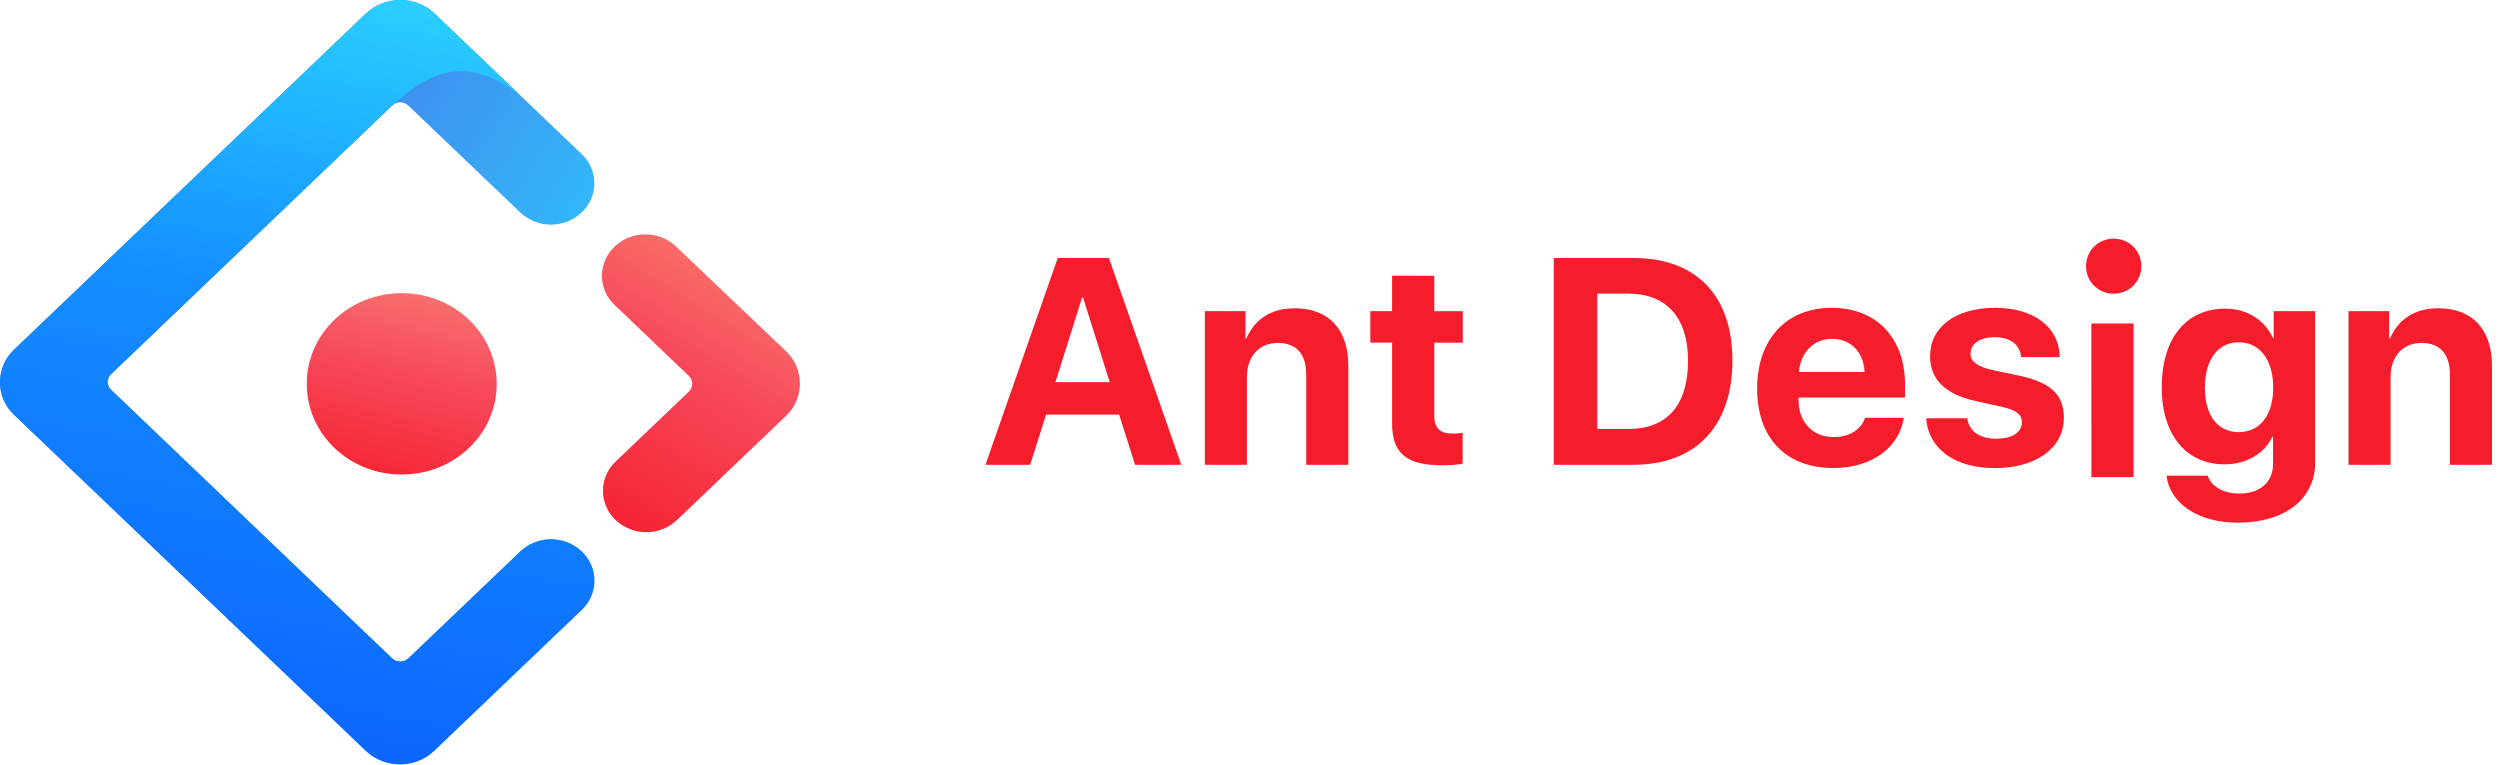
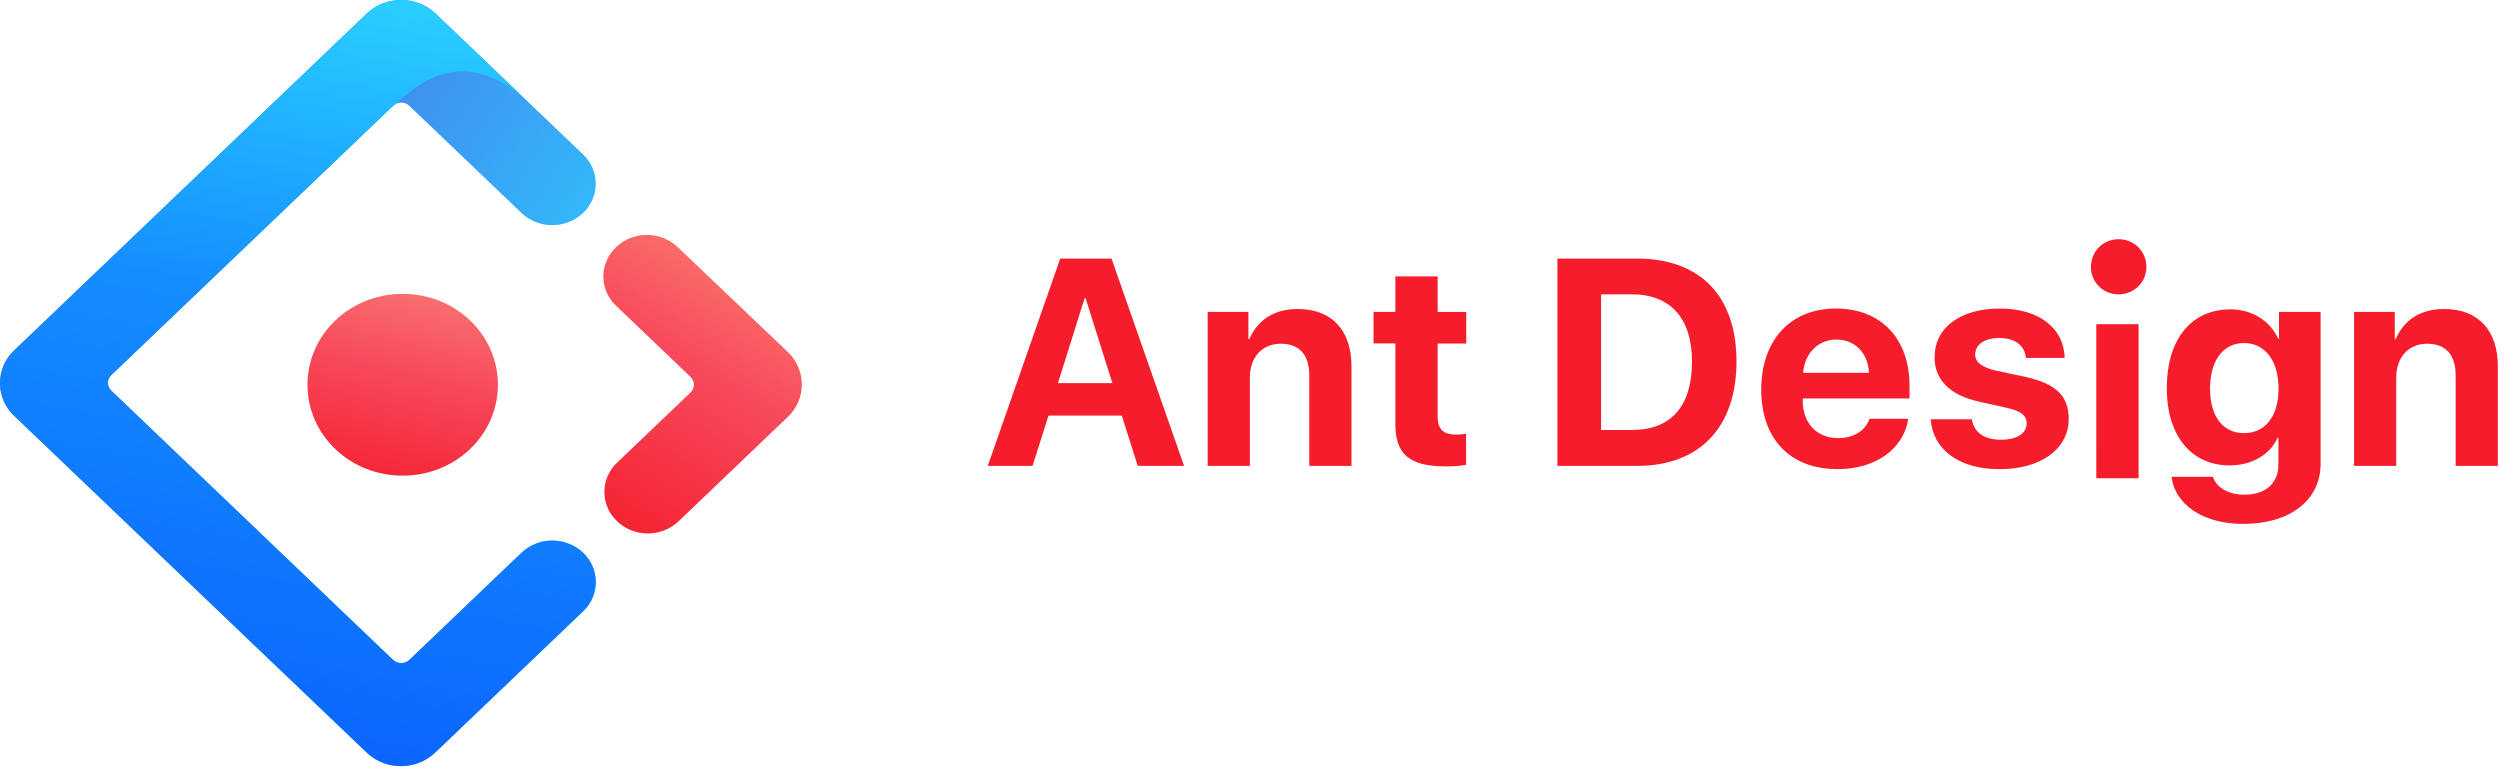
- <svg xmlns="http://www.w3.org/2000/svg" width="157" height="48" viewBox="0 0 157 48" fill="none">
-   <path d="M71.282 29.189H74.185L69.639 16.201H66.427L61.886 29.189H64.693L65.691 26.039H70.284L71.282 29.189ZM67.953 18.685H68.016L69.692 24.002H66.282L67.953 18.685ZM75.658 29.189H78.308V23.651C78.308 22.403 79.06 21.536 80.243 21.536C81.433 21.536 82.031 22.259 82.031 23.516V29.189H84.674V22.966C84.674 20.708 83.461 19.359 81.303 19.359C79.811 19.359 78.785 20.062 78.269 21.258H78.216V19.538H75.664V29.189H75.658ZM87.423 17.317V19.538H86.056V21.517H87.424V26.588C87.424 28.466 88.315 29.222 90.598 29.222C91.132 29.222 91.584 29.179 91.855 29.117V27.181C91.643 27.214 91.429 27.229 91.214 27.228C90.434 27.228 90.073 26.877 90.073 26.14V21.521H91.864V19.544H90.073V17.319L87.423 17.317ZM97.576 16.201V29.189H102.569C106.489 29.189 108.796 26.766 108.796 22.645C108.796 18.522 106.49 16.201 102.57 16.201H97.576ZM100.311 18.439H102.242C104.65 18.439 106.008 19.937 106.008 22.653C106.008 25.462 104.689 26.94 102.242 26.94H100.311V18.439ZM115.056 21.276C116.232 21.276 117.041 22.124 117.094 23.357H112.972C113.063 22.149 113.896 21.276 115.056 21.276ZM117.127 26.237C116.881 26.973 116.141 27.45 115.172 27.45C113.823 27.45 112.948 26.506 112.948 25.124V24.965H119.636V24.161C119.636 21.228 117.855 19.331 115.028 19.331C112.158 19.331 110.347 21.329 110.347 24.406C110.347 27.493 112.138 29.391 115.13 29.391C117.527 29.391 119.27 28.125 119.56 26.237H117.127ZM121.207 22.375C121.207 23.795 122.145 24.749 123.986 25.163L125.777 25.563C126.649 25.77 126.975 26.039 126.975 26.526C126.975 27.152 126.369 27.551 125.363 27.551C124.312 27.551 123.668 27.084 123.542 26.269H120.962C121.106 28.153 122.7 29.396 125.29 29.396C127.852 29.396 129.61 28.143 129.61 26.246C129.61 24.806 128.821 24.04 126.874 23.608L125.021 23.213C124.168 23.01 123.749 22.688 123.749 22.211C123.749 21.589 124.347 21.175 125.262 21.175C126.244 21.175 126.864 21.652 126.922 22.428H129.355C129.321 20.554 127.737 19.331 125.3 19.331C122.81 19.331 121.207 20.535 121.207 22.375ZM140.595 27.137C139.28 27.137 138.467 26.107 138.467 24.343C138.467 22.592 139.29 21.493 140.595 21.493C141.914 21.493 142.757 22.61 142.757 24.343C142.757 26.092 141.915 27.137 140.595 27.137ZM140.547 32.824C143.456 32.824 145.392 31.356 145.392 29.054V19.538H142.787V21.223H142.737C142.232 20.116 141.135 19.384 139.741 19.384C137.276 19.384 135.756 21.266 135.756 24.325C135.756 27.339 137.321 29.16 139.695 29.16C141.1 29.16 142.242 28.457 142.694 27.43H142.747V29.126C142.747 30.239 141.986 30.995 140.619 30.995C139.612 30.995 138.856 30.537 138.644 29.873H136.054C136.266 31.591 137.995 32.824 140.547 32.824ZM147.487 29.189V19.538H150.039V21.258H150.091C150.611 20.058 151.632 19.359 153.125 19.359C155.283 19.359 156.497 20.708 156.497 22.966V29.189H153.853V23.516C153.853 22.259 153.256 21.536 152.066 21.536C150.883 21.536 150.131 22.403 150.131 23.651V29.189H147.481H147.487Z" fill="#F51D2C" />
-   <path fill-rule="evenodd" clip-rule="evenodd" d="M131.34 29.964H133.988V20.313H131.338L131.34 29.964Z" fill="#F51D2C" />
-   <path d="M132.735 18.444C133.713 18.444 134.478 17.68 134.478 16.721C134.478 15.753 133.714 14.987 132.735 14.987C131.767 14.987 131.002 15.752 131.002 16.721C130.997 17.177 131.181 17.621 131.507 17.944C131.83 18.267 132.273 18.444 132.735 18.444Z" fill="#F51D2C" />
-   <path d="M22.974 0.853L0.889 21.951C0.608 22.214 0.385 22.531 0.232 22.884C0.079 23.237 0 23.618 0 24.002C0 24.387 0.079 24.767 0.232 25.12C0.385 25.473 0.608 25.791 0.889 26.054L22.974 47.151C24.159 48.283 26.081 48.283 27.264 47.151L36.525 38.306C36.778 38.07 36.979 37.785 37.117 37.469C37.255 37.152 37.326 36.811 37.326 36.465C37.326 36.12 37.255 35.779 37.117 35.462C36.979 35.146 36.778 34.861 36.525 34.626C36.003 34.139 35.316 33.868 34.602 33.868C33.888 33.868 33.201 34.139 32.679 34.626L25.657 41.335C25.517 41.469 25.33 41.544 25.136 41.544C24.942 41.544 24.756 41.469 24.616 41.335L6.98 24.484C6.911 24.422 6.855 24.345 6.817 24.259C6.779 24.174 6.759 24.081 6.759 23.988C6.759 23.894 6.779 23.802 6.817 23.716C6.855 23.631 6.911 23.554 6.98 23.492L24.616 6.641C24.755 6.504 24.942 6.428 25.136 6.428C25.331 6.428 25.518 6.504 25.657 6.641L32.678 13.349C33.756 14.36 35.447 14.36 36.525 13.349C36.778 13.114 36.979 12.829 37.117 12.513C37.254 12.196 37.325 11.855 37.325 11.51C37.325 11.165 37.254 10.823 37.117 10.507C36.979 10.19 36.778 9.906 36.525 9.67L27.265 0.823C26.076 -0.284 24.159 -0.274 22.975 0.853H22.974Z" fill="url(#paint0_linear_13_54)" />
-   <path d="M22.974 0.853L0.889 21.951C0.608 22.214 0.385 22.531 0.232 22.884C0.079 23.237 0 23.617 0 24.002C0 24.387 0.079 24.767 0.232 25.12C0.385 25.473 0.608 25.79 0.889 26.053L22.974 47.151C24.159 48.283 26.081 48.283 27.264 47.151L36.525 38.305C36.778 38.07 36.979 37.785 37.117 37.469C37.255 37.152 37.326 36.811 37.326 36.465C37.326 36.12 37.255 35.779 37.117 35.462C36.979 35.146 36.778 34.861 36.525 34.625C36.003 34.138 35.316 33.868 34.602 33.868C33.888 33.868 33.201 34.138 32.679 34.625L25.657 41.334C25.517 41.469 25.33 41.544 25.136 41.544C24.942 41.544 24.756 41.469 24.616 41.334L6.98 24.484C6.911 24.421 6.855 24.345 6.817 24.259C6.779 24.174 6.759 24.081 6.759 23.988C6.759 23.894 6.779 23.802 6.817 23.716C6.855 23.631 6.911 23.554 6.98 23.492L24.616 6.641C25.353 6.035 26.552 4.807 28.32 4.517C29.63 4.306 31.06 4.777 32.615 5.928L27.264 0.825C26.076 -0.285 24.159 -0.274 22.974 0.853Z" fill="url(#paint1_linear_13_54)" />
-   <path d="M38.663 32.661C39.184 33.151 39.873 33.424 40.588 33.424C41.303 33.424 41.991 33.151 42.512 32.661L49.341 26.136C49.623 25.874 49.847 25.557 50.001 25.204C50.154 24.852 50.234 24.471 50.234 24.087C50.234 23.702 50.154 23.321 50.001 22.969C49.847 22.616 49.623 22.299 49.341 22.037L42.454 15.478C41.39 14.462 39.66 14.462 38.602 15.483C38.349 15.718 38.148 16.002 38.011 16.318C37.873 16.634 37.803 16.975 37.803 17.32C37.803 17.665 37.873 18.006 38.011 18.322C38.148 18.638 38.349 18.922 38.602 19.157L43.253 23.603C43.322 23.666 43.378 23.743 43.415 23.828C43.453 23.914 43.473 24.007 43.473 24.101C43.473 24.194 43.453 24.287 43.415 24.373C43.378 24.459 43.322 24.535 43.253 24.599L38.664 28.982C38.412 29.217 38.211 29.502 38.073 29.818C37.936 30.134 37.865 30.476 37.865 30.821C37.865 31.166 37.936 31.507 38.073 31.824C38.211 32.14 38.412 32.425 38.664 32.66L38.663 32.661Z" fill="url(#paint2_linear_13_54)" />
-   <path d="M19.265 24.108C19.265 20.949 21.928 18.411 25.227 18.411C28.531 18.411 31.194 20.949 31.194 24.108C31.194 27.263 28.531 29.8 25.227 29.8C21.928 29.8 19.265 27.263 19.265 24.108Z" fill="url(#paint3_linear_13_54)" />
+ <svg xmlns="http://www.w3.org/2000/svg" width="124" height="38" viewBox="0 0 124 38" fill="none">
+   <path d="M56.431 23.108H58.73L55.131 12.825H52.588L48.993 23.108H51.215L52.005 20.614H55.642L56.431 23.108ZM53.796 14.792H53.846L55.173 19.002H52.474L53.796 14.792ZM59.896 23.108H61.993V18.723C61.993 17.736 62.589 17.049 63.526 17.049C64.468 17.049 64.941 17.621 64.941 18.617V23.108H67.034V18.182C67.034 16.394 66.073 15.326 64.365 15.326C63.183 15.326 62.371 15.882 61.963 16.829H61.921V15.467H59.901V23.108H59.896ZM69.21 13.71V15.467H68.128V17.034H69.211V21.049C69.211 22.536 69.916 23.134 71.723 23.134C72.146 23.134 72.504 23.1 72.719 23.051V21.519C72.551 21.544 72.381 21.556 72.211 21.556C71.593 21.556 71.307 21.277 71.307 20.694V17.038H72.725V15.472H71.307V13.711L69.21 13.71ZM77.247 12.825V23.108H81.2C84.304 23.108 86.13 21.19 86.13 17.927C86.13 14.663 84.305 12.825 81.201 12.825H77.247ZM79.413 14.598H80.942C82.848 14.598 83.923 15.784 83.923 17.934C83.923 20.157 82.879 21.327 80.942 21.327H79.413V14.598ZM91.086 16.843C92.017 16.843 92.657 17.515 92.699 18.491H89.436C89.508 17.535 90.168 16.843 91.086 16.843ZM92.726 20.771C92.531 21.354 91.945 21.731 91.178 21.731C90.11 21.731 89.417 20.984 89.417 19.89V19.764H94.712V19.127C94.712 16.805 93.302 15.303 91.064 15.303C88.791 15.303 87.358 16.886 87.358 19.322C87.358 21.765 88.776 23.268 91.145 23.268C93.042 23.268 94.422 22.265 94.651 20.771H92.726ZM95.955 17.713C95.955 18.837 96.698 19.593 98.155 19.921L99.573 20.237C100.263 20.401 100.522 20.614 100.522 20.999C100.522 21.495 100.042 21.811 99.245 21.811C98.414 21.811 97.903 21.442 97.804 20.796H95.761C95.875 22.288 97.137 23.271 99.188 23.271C101.216 23.271 102.608 22.28 102.608 20.778C102.608 19.638 101.983 19.032 100.442 18.689L98.975 18.377C98.3 18.216 97.968 17.961 97.968 17.583C97.968 17.091 98.441 16.764 99.165 16.764C99.943 16.764 100.434 17.141 100.48 17.755H102.406C102.379 16.272 101.125 15.303 99.196 15.303C97.224 15.303 95.955 16.257 95.955 17.713ZM111.304 21.483C110.264 21.483 109.619 20.668 109.619 19.272C109.619 17.885 110.271 17.015 111.304 17.015C112.348 17.015 113.016 17.899 113.016 19.272C113.016 20.656 112.349 21.483 111.304 21.483ZM111.266 25.986C113.569 25.986 115.102 24.823 115.102 23.001V15.467H113.039V16.802H113C112.6 15.925 111.731 15.345 110.629 15.345C108.677 15.345 107.473 16.836 107.473 19.257C107.473 21.643 108.713 23.085 110.591 23.085C111.704 23.085 112.608 22.529 112.966 21.716H113.008V23.058C113.008 23.939 112.406 24.537 111.323 24.537C110.526 24.537 109.928 24.175 109.76 23.649H107.709C107.877 25.01 109.246 25.986 111.266 25.986ZM116.761 23.108V15.467H118.781V16.829H118.822C119.234 15.879 120.042 15.326 121.224 15.326C122.932 15.326 123.893 16.394 123.893 18.182V23.108H121.8V18.617C121.8 17.621 121.327 17.049 120.386 17.049C119.449 17.049 118.853 17.736 118.853 18.723V23.108H116.756H116.761Z" fill="#F51D2C" />
+   <path fill-rule="evenodd" clip-rule="evenodd" d="M103.977 23.721H106.074V16.081H103.976L103.977 23.721Z" fill="#F51D2C" />
+   <path d="M105.082 14.601C105.856 14.601 106.462 13.996 106.462 13.237C106.462 12.471 105.857 11.865 105.082 11.865C104.316 11.865 103.71 12.47 103.71 13.237C103.706 13.598 103.851 13.95 104.11 14.205C104.366 14.461 104.716 14.601 105.082 14.601Z" fill="#F51D2C" />
+   <path d="M18.188 0.675L0.704 17.378C0.481 17.586 0.304 17.837 0.183 18.117C0.062 18.396 0 18.697 0 19.002C0 19.306 0.062 19.607 0.183 19.887C0.304 20.166 0.481 20.418 0.704 20.626L18.188 37.328C19.126 38.224 20.647 38.224 21.584 37.328L28.916 30.325C29.116 30.139 29.275 29.913 29.384 29.663C29.493 29.412 29.55 29.142 29.55 28.869C29.55 28.595 29.493 28.325 29.384 28.074C29.275 27.824 29.116 27.598 28.916 27.412C28.503 27.026 27.958 26.812 27.393 26.812C26.828 26.812 26.284 27.026 25.871 27.412L20.311 32.723C20.201 32.83 20.053 32.889 19.899 32.889C19.746 32.889 19.598 32.83 19.488 32.723L5.526 19.383C5.471 19.334 5.427 19.273 5.397 19.206C5.367 19.138 5.351 19.065 5.351 18.991C5.351 18.916 5.367 18.843 5.397 18.776C5.427 18.708 5.471 18.647 5.526 18.598L19.488 5.258C19.597 5.149 19.745 5.089 19.899 5.089C20.054 5.089 20.202 5.149 20.311 5.258L25.87 10.568C26.724 11.368 28.062 11.368 28.916 10.568C29.116 10.382 29.275 10.156 29.384 9.906C29.493 9.655 29.549 9.385 29.549 9.112C29.549 8.839 29.493 8.569 29.384 8.318C29.275 8.067 29.116 7.842 28.916 7.656L21.585 0.652C20.643 -0.224 19.126 -0.217 18.189 0.675H18.188Z" fill="url(#paint0_linear_13_54)" />
+   <path d="M18.188 0.675L0.704 17.378C0.481 17.586 0.304 17.837 0.183 18.117C0.062 18.396 0 18.697 0 19.002C0 19.306 0.062 19.607 0.183 19.887C0.304 20.166 0.481 20.417 0.704 20.626L18.188 37.328C19.126 38.224 20.647 38.224 21.584 37.328L28.916 30.325C29.116 30.139 29.275 29.913 29.384 29.663C29.493 29.412 29.55 29.142 29.55 28.869C29.55 28.595 29.493 28.325 29.384 28.074C29.275 27.824 29.116 27.598 28.916 27.412C28.503 27.026 27.958 26.812 27.393 26.812C26.828 26.812 26.284 27.026 25.871 27.412L20.311 32.723C20.201 32.83 20.053 32.889 19.899 32.889C19.746 32.889 19.598 32.83 19.488 32.723L5.526 19.383C5.471 19.334 5.427 19.273 5.397 19.205C5.367 19.138 5.351 19.064 5.351 18.99C5.351 18.916 5.367 18.843 5.397 18.775C5.427 18.708 5.471 18.647 5.526 18.598L19.488 5.258C20.071 4.777 21.02 3.805 22.42 3.576C23.457 3.409 24.589 3.782 25.82 4.693L21.584 0.653C20.643 -0.226 19.126 -0.217 18.188 0.675Z" fill="url(#paint1_linear_13_54)" />
+   <path d="M30.608 25.857C31.021 26.245 31.566 26.461 32.132 26.461C32.698 26.461 33.243 26.245 33.656 25.857L39.062 20.691C39.285 20.484 39.463 20.233 39.584 19.954C39.706 19.674 39.769 19.373 39.769 19.069C39.769 18.764 39.706 18.463 39.584 18.184C39.463 17.904 39.285 17.653 39.062 17.446L33.61 12.254C32.767 11.45 31.398 11.45 30.56 12.258C30.36 12.444 30.201 12.669 30.092 12.919C29.983 13.169 29.927 13.439 29.927 13.712C29.927 13.985 29.983 14.255 30.092 14.505C30.201 14.755 30.36 14.98 30.56 15.166L34.242 18.686C34.297 18.736 34.341 18.797 34.371 18.864C34.401 18.932 34.416 19.006 34.416 19.08C34.416 19.154 34.401 19.227 34.371 19.295C34.341 19.363 34.297 19.424 34.242 19.474L30.61 22.944C30.41 23.13 30.25 23.356 30.141 23.606C30.032 23.857 29.976 24.127 29.976 24.4C29.976 24.673 30.032 24.944 30.141 25.194C30.25 25.445 30.41 25.67 30.61 25.856L30.608 25.857Z" fill="url(#paint2_linear_13_54)" />
+   <path d="M15.252 19.086C15.252 16.585 17.36 14.576 19.972 14.576C22.587 14.576 24.695 16.585 24.695 19.086C24.695 21.583 22.587 23.592 19.972 23.592C17.36 23.592 15.252 21.583 15.252 19.086Z" fill="url(#paint3_linear_13_54)" />
  <defs>
-     <linearGradient id="paint0_linear_13_54" x1="23.516" y1="0.823" x2="43.367" y2="13.659" gradientUnits="userSpaceOnUse">
+     <linearGradient id="paint0_linear_13_54" x1="18.616" y1="0.652" x2="34.332" y2="10.813" gradientUnits="userSpaceOnUse">
      <stop stop-color="#4285EB" />
      <stop offset="1" stop-color="#2EC7FF" />
    </linearGradient>
-     <linearGradient id="paint1_linear_13_54" x1="26.248" y1="0.823" x2="17.172" y2="50.469" gradientUnits="userSpaceOnUse">
+     <linearGradient id="paint1_linear_13_54" x1="20.78" y1="0.652" x2="13.595" y2="39.955" gradientUnits="userSpaceOnUse">
      <stop stop-color="#29CDFF" />
      <stop offset="0.379" stop-color="#148EFF" />
      <stop offset="1" stop-color="#0A60FF" />
    </linearGradient>
-     <linearGradient id="paint2_linear_13_54" x1="45.844" y1="13.244" x2="34.279" y2="32.352" gradientUnits="userSpaceOnUse">
+     <linearGradient id="paint2_linear_13_54" x1="36.293" y1="10.485" x2="27.137" y2="25.613" gradientUnits="userSpaceOnUse">
      <stop stop-color="#FA816E" />
      <stop offset="0.415" stop-color="#F74A5C" />
      <stop offset="1" stop-color="#F51D2C" />
    </linearGradient>
-     <linearGradient id="paint3_linear_13_54" x1="27.389" y1="14.344" x2="23.268" y2="31.586" gradientUnits="userSpaceOnUse">
+     <linearGradient id="paint3_linear_13_54" x1="21.683" y1="11.356" x2="18.42" y2="25.006" gradientUnits="userSpaceOnUse">
      <stop stop-color="#FA8E7D" />
      <stop offset="0.513" stop-color="#F74A5C" />
      <stop offset="1" stop-color="#F51D2C" />
    </linearGradient>
  </defs>
</svg>
